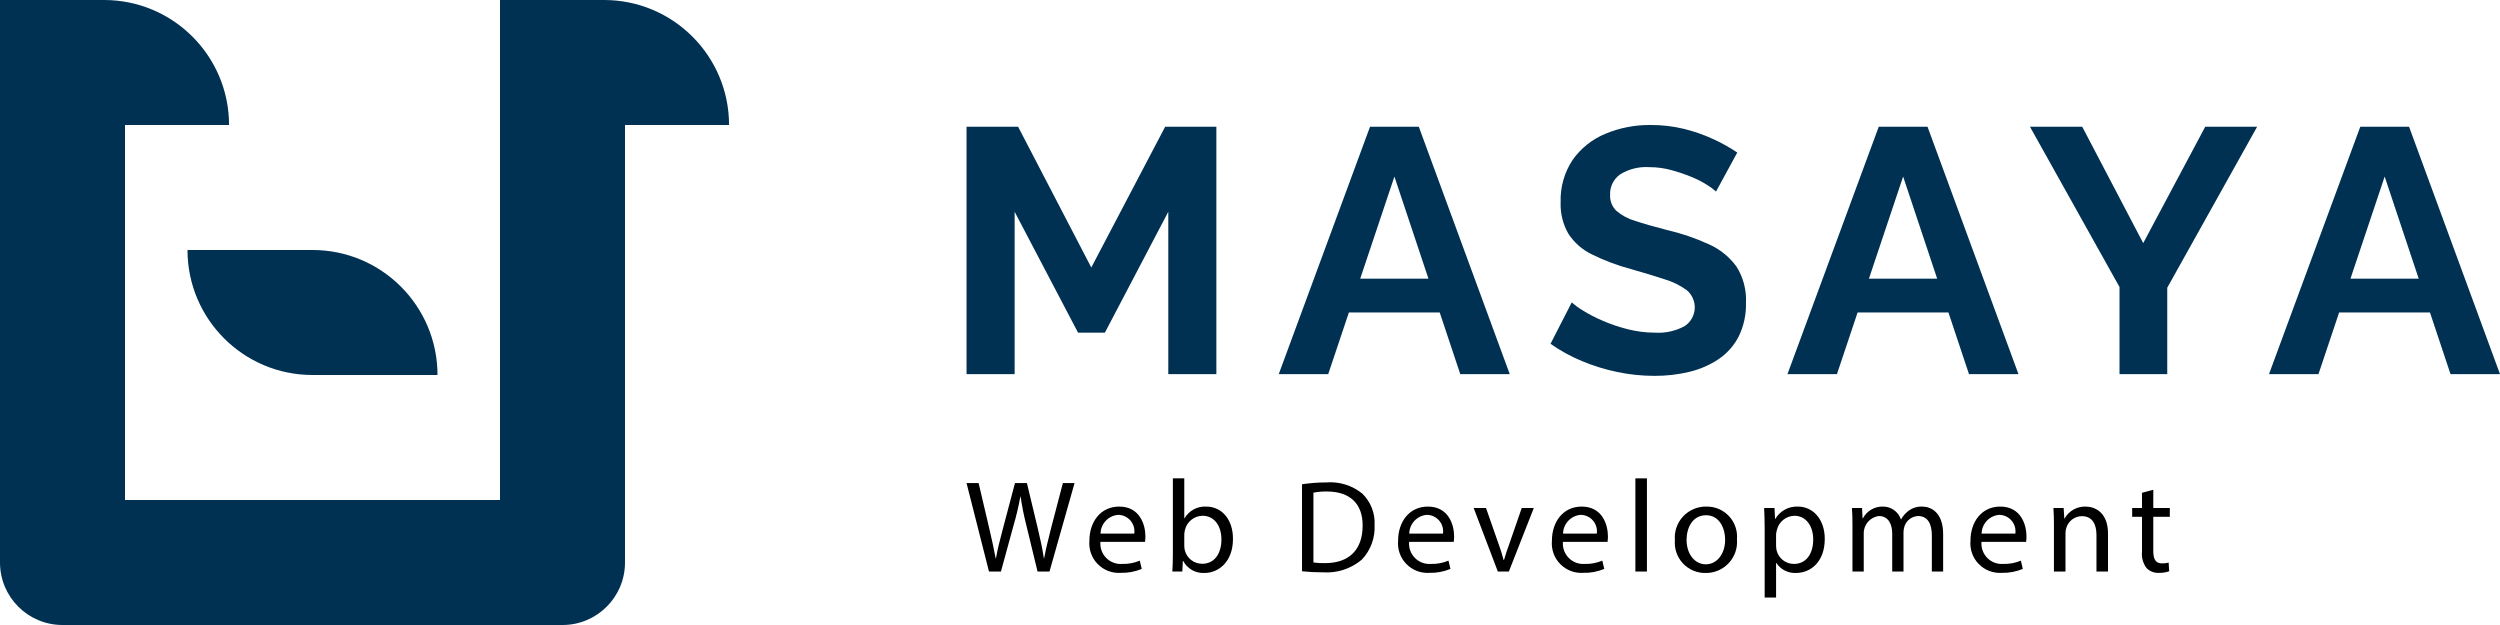
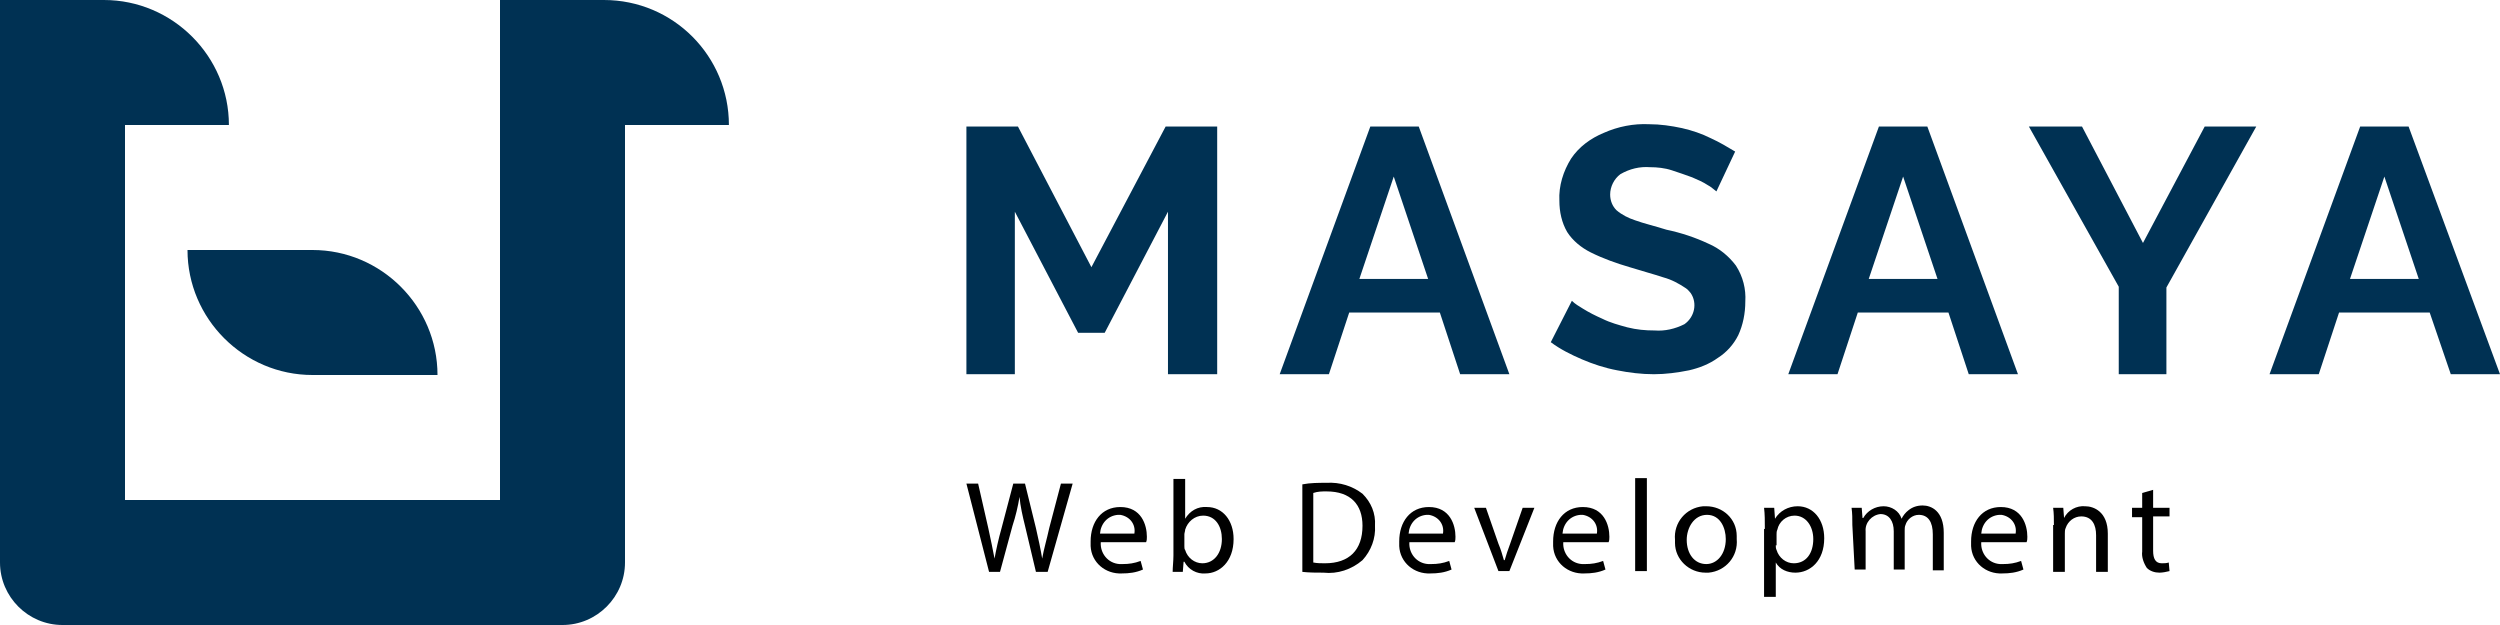
- <svg xmlns="http://www.w3.org/2000/svg" viewBox="0 0 320 80">
-   <defs>
-     <style>
-       .a {
-         fill: #003153;
-       }
-     </style>
-   </defs>
+ <svg xmlns="http://www.w3.org/2000/svg" version="1.1" id="Layer_1" x="0px" y="0px" viewBox="0 0 320 80" style="enable-background:new 0 0 320 80;" xml:space="preserve">
+   <style type="text/css">
+ 	.st0{fill:#003153;}
+ </style>
  <g>
-     <g>
-       <path class="a" d="M0,0H29.318a0,0,0,0,1,0,0V16a0,0,0,0,1,0,0H16A16,16,0,0,1,0,0V0A0,0,0,0,1,0,0Z" transform="translate(29.3184 16) rotate(180)" />
-       <path class="a" d="M64,0H93.318a0,0,0,0,1,0,0V16a0,0,0,0,1,0,0H80A16,16,0,0,1,64,0V0A0,0,0,0,1,64,0Z" transform="translate(157.3184 16) rotate(180)" />
-       <path class="a" d="M0,0H0A16,16,0,0,1,16,16V64a0,0,0,0,1,0,0H0a0,0,0,0,1,0,0V0A0,0,0,0,1,0,0Z" />
-       <path class="a" d="M64,0h0A16,16,0,0,1,80,16V64a0,0,0,0,1,0,0H64a0,0,0,0,1,0,0V0A0,0,0,0,1,64,0Z" />
-       <path class="a" d="M24,32H40A16,16,0,0,1,56,48v0a0,0,0,0,1,0,0H40A16,16,0,0,1,24,32v0A0,0,0,0,1,24,32Z" transform="translate(80 80) rotate(-180)" />
-       <path class="a" d="M32,32h8a8,8,0,0,1,8,8v64a8,8,0,0,1-8,8H32a0,0,0,0,1,0,0V32A0,0,0,0,1,32,32Z" transform="translate(112 32) rotate(90)" />
-     </g>
+     <path class="st0" d="M40,48h16c0-8.8-7.2-16-16-16H24C24,40.8,31.2,48,40,48z M77.3,0H64v64H16V16h13.3c0-8.8-7.2-16-16-16H0v72   c0,4.4,3.6,8,8,8h64c4.4,0,8-3.6,8-8V16h13.3C93.3,7.2,86.2,0,77.3,0z" />
    <g>
      <g>
-         <path class="a" d="M149.541,47.889V27.105l-8.117,15.476h-3.434l-8.117-15.476v20.783h-6.155V16.223h6.601l9.366,18.018L149.139,16.223h6.556v31.666Z" />
-         <path class="a" d="M175.363,16.223h6.244l11.641,31.666h-6.333l-2.631-7.894H172.657l-2.645,7.894h-6.333Zm7.478,19.445-4.356-13.068L174.107,35.668Z" />
-         <path class="a" d="M219.651,24.518a7.658,7.658,0,0,0-1.137-.847,12.626,12.626,0,0,0-2.007-1.026,21.704,21.704,0,0,0-2.564-.87,10.6,10.6,0,0,0-2.81-.379,6.337,6.337,0,0,0-3.769.932,3.058,3.058,0,0,0-1.271,2.617,2.667,2.667,0,0,0,.803,2.042,6.491,6.491,0,0,0,2.408,1.287q1.606.533,4.014,1.153a28.232,28.232,0,0,1,5.419,1.842,8.74,8.74,0,0,1,3.523,2.841,7.935,7.935,0,0,1,1.226,4.637,9.259,9.259,0,0,1-.936,4.327,7.767,7.767,0,0,1-2.587,2.907,11.534,11.534,0,0,1-3.746,1.62,18.854,18.854,0,0,1-4.46.51,23.223,23.223,0,0,1-4.728-.491,24.783,24.783,0,0,1-4.549-1.405,20.808,20.808,0,0,1-4.014-2.208l2.721-5.307a8.78,8.78,0,0,0,1.427,1.048,19.118,19.118,0,0,0,2.498,1.293,20.778,20.778,0,0,0,3.211,1.093,14.118,14.118,0,0,0,3.523.446,7.015,7.015,0,0,0,3.791-.838,2.875,2.875,0,0,0,.268-4.602,9.465,9.465,0,0,0-2.854-1.399q-1.829-.6-4.326-1.31a26.574,26.574,0,0,1-4.995-1.888,7.375,7.375,0,0,1-2.988-2.643,7.514,7.514,0,0,1-.981-3.997,9.254,9.254,0,0,1,1.539-5.44,9.589,9.589,0,0,1,4.17-3.331A14.622,14.622,0,0,1,211.311,16a17.53,17.53,0,0,1,4.215.491,20.798,20.798,0,0,1,3.724,1.293,22.001,22.001,0,0,1,3.122,1.739Z" />
-         <path class="a" d="M240.479,16.223h6.244l11.641,31.666h-6.333l-2.631-7.894H237.773l-2.645,7.894h-6.333Zm7.478,19.445-4.356-13.068-4.378,13.068Z" />
-         <path class="a" d="M266.526,16.223l7.805,14.896L282.269,16.223h6.645L277.408,36.828V47.889h-6.11V36.739L259.836,16.223Z" />
-         <path class="a" d="M302.116,16.223h6.244L320,47.889h-6.333l-2.631-7.894H299.409l-2.645,7.894h-6.333Zm7.478,19.445-4.356-13.068-4.378,13.068Z" />
+         <path class="st0" d="M149.5,47.9V27.1l-8.1,15.5H138l-8.1-15.5v20.8h-6.2V16.2h6.6l9.4,18l9.5-18h6.6v31.7L149.5,47.9z" />
+         <path class="st0" d="M175.4,16.2h6.2l11.6,31.7h-6.3l-2.6-7.9h-11.6l-2.6,7.9h-6.3L175.4,16.2z M182.8,35.7l-4.4-13.1l-4.4,13.1     L182.8,35.7z" />
+         <path class="st0" d="M219.7,24.5c-0.4-0.3-0.7-0.6-1.1-0.8c-0.6-0.4-1.3-0.7-2-1c-0.8-0.3-1.7-0.6-2.6-0.9     c-0.9-0.3-1.9-0.4-2.8-0.4c-1.3-0.1-2.6,0.2-3.8,0.9c-0.8,0.6-1.3,1.6-1.3,2.6c0,0.8,0.3,1.5,0.8,2c0.7,0.6,1.5,1,2.4,1.3     c1.1,0.4,2.4,0.7,4,1.2c1.9,0.4,3.7,1,5.4,1.8c1.4,0.6,2.6,1.6,3.5,2.8c0.9,1.4,1.3,3,1.2,4.6c0,1.5-0.3,3-0.9,4.3     c-0.6,1.2-1.5,2.2-2.6,2.9c-1.1,0.8-2.4,1.3-3.7,1.6c-1.5,0.3-3,0.5-4.5,0.5c-1.6,0-3.2-0.2-4.7-0.5c-1.6-0.3-3.1-0.8-4.5-1.4     c-1.4-0.6-2.8-1.3-4-2.2l2.7-5.3c0.4,0.4,0.9,0.7,1.4,1c0.8,0.5,1.6,0.9,2.5,1.3c1,0.5,2.1,0.8,3.2,1.1c1.2,0.3,2.3,0.4,3.5,0.4     c1.3,0.1,2.6-0.2,3.8-0.8c1.3-0.9,1.7-2.7,0.8-4c-0.2-0.2-0.3-0.4-0.6-0.6c-0.9-0.6-1.8-1.1-2.9-1.4c-1.2-0.4-2.7-0.8-4.3-1.3     c-1.7-0.5-3.4-1.1-5-1.9c-1.2-0.6-2.3-1.5-3-2.6c-0.7-1.2-1-2.6-1-4c-0.1-1.9,0.5-3.8,1.5-5.4c1-1.5,2.5-2.6,4.2-3.3     c1.8-0.8,3.8-1.2,5.8-1.1c1.4,0,2.8,0.2,4.2,0.5c1.3,0.3,2.5,0.7,3.7,1.3c1.1,0.5,2.1,1.1,3.1,1.7L219.7,24.5z" />
+         <path class="st0" d="M240.5,16.2h6.2l11.6,31.7H252l-2.6-7.9h-11.6l-2.6,7.9h-6.3L240.5,16.2z M248,35.7l-4.4-13.1l-4.4,13.1H248     z" />
+         <path class="st0" d="M266.5,16.2l7.8,14.9l7.9-14.9h6.6l-11.5,20.6v11.1h-6.1V36.7l-11.5-20.5H266.5z" />
+         <path class="st0" d="M302.1,16.2h6.2L320,47.9h-6.3L311,40h-11.6l-2.6,7.9h-6.3L302.1,16.2z M309.6,35.7l-4.4-13.1l-4.4,13.1     H309.6z" />
      </g>
      <g>
-         <path d="M126.59,73.156l-2.872-11.321h1.545l1.344,5.728c.336,1.411.638,2.822.84,3.914h.034c.185-1.125.537-2.469.924-3.93l1.512-5.711h1.529l1.377,5.745c.319,1.344.621,2.688.789,3.88h.034c.235-1.243.554-2.503.907-3.914l1.495-5.711h1.495l-3.208,11.321h-1.529l-1.428-5.896a34.087,34.087,0,0,1-.739-3.695h-.034a35.365,35.365,0,0,1-.873,3.695l-1.613,5.896Z" />
-         <path d="M140.853,69.36a2.604,2.604,0,0,0,2.788,2.822,5.345,5.345,0,0,0,2.251-.42l.252,1.058a6.585,6.585,0,0,1-2.704.504,3.775,3.775,0,0,1-3.998-4.098c0-2.452,1.445-4.384,3.813-4.384,2.654,0,3.359,2.335,3.359,3.83a5.577,5.577,0,0,1-.05.689ZM145.187,68.302A2.105,2.105,0,0,0,143.137,65.9a2.45,2.45,0,0,0-2.268,2.402Z" />
-         <path d="M150.06,73.156c.034-.554.067-1.377.067-2.1V61.23h1.461v5.106h.034a3.028,3.028,0,0,1,2.771-1.495c2.016,0,3.443,1.68,3.427,4.149,0,2.906-1.831,4.35-3.645,4.35a2.896,2.896,0,0,1-2.721-1.529h-.05l-.067,1.344Zm1.529-3.259a2.768,2.768,0,0,0,.067.537,2.281,2.281,0,0,0,2.217,1.73c1.545,0,2.469-1.26,2.469-3.124,0-1.629-.84-3.023-2.419-3.023a2.357,2.357,0,0,0-2.251,1.814,2.913,2.913,0,0,0-.084.605Z" />
-         <path d="M166.658,61.986a20.931,20.931,0,0,1,3.107-.235,6.483,6.483,0,0,1,4.586,1.411,5.214,5.214,0,0,1,1.596,4.065,5.987,5.987,0,0,1-1.629,4.401,6.974,6.974,0,0,1-5.005,1.629,23.588,23.588,0,0,1-2.654-.134Zm1.461,10.011a9.229,9.229,0,0,0,1.478.084c3.124,0,4.821-1.747,4.821-4.804.017-2.671-1.495-4.367-4.586-4.367a8.303,8.303,0,0,0-1.713.151Z" />
-         <path d="M180.366,69.36a2.604,2.604,0,0,0,2.788,2.822,5.345,5.345,0,0,0,2.251-.42l.252,1.058a6.585,6.585,0,0,1-2.704.504,3.775,3.775,0,0,1-3.998-4.098c0-2.452,1.445-4.384,3.813-4.384,2.654,0,3.359,2.335,3.359,3.83a5.577,5.577,0,0,1-.05.689Zm4.334-1.058A2.105,2.105,0,0,0,182.65,65.9,2.45,2.45,0,0,0,180.383,68.302Z" />
-         <path d="M190.211,65.027l1.596,4.569a20.907,20.907,0,0,1,.655,2.083h.05c.185-.672.42-1.344.689-2.083l1.579-4.569H196.325l-3.191,8.13h-1.411L188.632,65.027Z" />
-         <path d="M200.055,69.36a2.604,2.604,0,0,0,2.788,2.822,5.345,5.345,0,0,0,2.251-.42l.252,1.058a6.585,6.585,0,0,1-2.704.504,3.775,3.775,0,0,1-3.998-4.098c0-2.452,1.445-4.384,3.813-4.384,2.654,0,3.359,2.335,3.359,3.83a5.575,5.575,0,0,1-.05.689Zm4.334-1.058A2.105,2.105,0,0,0,202.34,65.9a2.45,2.45,0,0,0-2.268,2.402Z" />
-         <path d="M209.329,61.23H210.807V73.156h-1.478Z" />
-         <path d="M222.331,69.024a3.973,3.973,0,0,1-4.048,4.317,3.865,3.865,0,0,1-3.897-4.182,3.97,3.97,0,0,1,4.031-4.317A3.85,3.85,0,0,1,222.331,69.024Zm-6.45.084c0,1.78,1.025,3.124,2.469,3.124,1.411,0,2.469-1.327,2.469-3.158,0-1.377-.689-3.124-2.436-3.124S215.881,67.563,215.881,69.108Z" />
-         <path d="M225.877,67.68c0-1.041-.034-1.881-.067-2.654h1.327l.067,1.394h.034a3.196,3.196,0,0,1,2.889-1.579c1.965,0,3.443,1.663,3.443,4.132,0,2.923-1.78,4.367-3.695,4.367a2.851,2.851,0,0,1-2.503-1.277h-.034V76.482h-1.461Zm1.461,2.167a3.329,3.329,0,0,0,.067.605,2.281,2.281,0,0,0,2.217,1.73c1.562,0,2.469-1.277,2.469-3.141,0-1.629-.857-3.023-2.419-3.023a2.359,2.359,0,0,0-2.234,1.831,2.397,2.397,0,0,0-.101.605Z" />
-         <path d="M237.116,67.227c0-.84-.017-1.529-.067-2.2h1.293l.067,1.31h.05a2.802,2.802,0,0,1,2.553-1.495,2.403,2.403,0,0,1,2.301,1.629h.034a3.349,3.349,0,0,1,.907-1.058,2.774,2.774,0,0,1,1.797-.571c1.075,0,2.671.705,2.671,3.527v4.787h-1.445V68.554c0-1.562-.571-2.503-1.764-2.503a1.914,1.914,0,0,0-1.747,1.344,2.434,2.434,0,0,0-.118.739v5.022h-1.445V68.285c0-1.293-.571-2.234-1.696-2.234a2.203,2.203,0,0,0-1.948,2.2v4.905h-1.445Z" />
-         <path d="M253.63,69.36a2.604,2.604,0,0,0,2.788,2.822,5.345,5.345,0,0,0,2.251-.42l.252,1.058a6.585,6.585,0,0,1-2.704.504,3.775,3.775,0,0,1-3.998-4.098c0-2.452,1.445-4.384,3.813-4.384,2.654,0,3.359,2.335,3.359,3.83a5.575,5.575,0,0,1-.05.689Zm4.334-1.058A2.105,2.105,0,0,0,255.914,65.9a2.45,2.45,0,0,0-2.268,2.402Z" />
-         <path d="M262.904,67.227c0-.84-.017-1.529-.067-2.2h1.31l.084,1.344h.034a2.99,2.99,0,0,1,2.688-1.529c1.125,0,2.872.672,2.872,3.46v4.854h-1.478V68.47c0-1.31-.487-2.402-1.881-2.402a2.1,2.1,0,0,0-1.982,1.512,2.125,2.125,0,0,0-.101.689v4.888H262.904Z" />
-         <path d="M275.621,62.692v2.335h2.116V66.152h-2.116v4.384c0,1.008.286,1.579,1.109,1.579a3.288,3.288,0,0,0,.857-.101l.067,1.109a3.619,3.619,0,0,1-1.31.202,2.048,2.048,0,0,1-1.596-.621,3.012,3.012,0,0,1-.571-2.116V66.152h-1.26V65.027h1.26V63.078Z" />
+         <path d="M126.6,73.2l-2.9-11.3h1.5l1.3,5.7c0.3,1.4,0.6,2.8,0.8,3.9h0c0.2-1.1,0.5-2.5,0.9-3.9l1.5-5.7h1.5l1.4,5.7     c0.3,1.3,0.6,2.7,0.8,3.9h0c0.2-1.2,0.6-2.5,0.9-3.9l1.5-5.7h1.5l-3.2,11.3h-1.5l-1.4-5.9c-0.3-1.2-0.6-2.5-0.7-3.7h0     c-0.2,1.2-0.5,2.5-0.9,3.7l-1.6,5.9H126.6z" />
+         <path d="M140.9,69.4c-0.1,1.4,0.9,2.7,2.4,2.8c0.1,0,0.3,0,0.4,0c0.8,0,1.5-0.1,2.3-0.4l0.3,1.1c-0.9,0.4-1.8,0.5-2.7,0.5     c-2.1,0.1-3.9-1.4-4-3.5c0-0.2,0-0.4,0-0.6c0-2.5,1.4-4.4,3.8-4.4c2.7,0,3.4,2.3,3.4,3.8c0,0.2,0,0.5-0.1,0.7L140.9,69.4z      M145.2,68.3c0.2-1.2-0.6-2.2-1.8-2.4c-0.1,0-0.2,0-0.3,0c-1.3,0.1-2.2,1.1-2.3,2.4L145.2,68.3z" />
+         <path d="M150.1,73.2c0-0.6,0.1-1.4,0.1-2.1v-9.8h1.5v5.1h0c0.6-1,1.6-1.6,2.8-1.5c2,0,3.4,1.7,3.4,4.1c0,2.9-1.8,4.4-3.6,4.4     c-1.1,0.1-2.2-0.5-2.7-1.5h-0.1l-0.1,1.3L150.1,73.2z M151.6,69.9c0,0.2,0,0.4,0.1,0.5c0.3,1,1.2,1.7,2.2,1.7     c1.5,0,2.5-1.3,2.5-3.1c0-1.6-0.8-3-2.4-3c-1.1,0-2,0.8-2.3,1.8c0,0.2-0.1,0.4-0.1,0.6V69.9z" />
+         <path d="M166.7,62c1-0.2,2.1-0.2,3.1-0.2c1.7-0.1,3.3,0.4,4.6,1.4c1.1,1.1,1.7,2.5,1.6,4.1c0.1,1.6-0.5,3.2-1.6,4.4     c-1.4,1.2-3.2,1.8-5,1.6c-0.9,0-1.8,0-2.7-0.1L166.7,62z M168.1,72c0.5,0.1,1,0.1,1.5,0.1c3.1,0,4.8-1.7,4.8-4.8     c0-2.7-1.5-4.4-4.6-4.4c-0.6,0-1.1,0-1.7,0.2L168.1,72z" />
+         <path d="M180.4,69.4c-0.1,1.4,0.9,2.7,2.4,2.8c0.1,0,0.3,0,0.4,0c0.8,0,1.5-0.1,2.3-0.4l0.3,1.1c-0.9,0.4-1.8,0.5-2.7,0.5     c-2.1,0.1-3.9-1.4-4-3.5c0-0.2,0-0.4,0-0.6c0-2.5,1.4-4.4,3.8-4.4c2.7,0,3.4,2.3,3.4,3.8c0,0.2,0,0.5-0.1,0.7L180.4,69.4z      M184.7,68.3c0.2-1.2-0.6-2.2-1.8-2.4c-0.1,0-0.2,0-0.3,0c-1.3,0.1-2.2,1.1-2.3,2.4L184.7,68.3z" />
+         <path d="M190.2,65l1.6,4.6c0.3,0.7,0.5,1.4,0.7,2.1h0.1c0.2-0.7,0.4-1.3,0.7-2.1l1.6-4.6h1.5l-3.2,8.1h-1.4l-3.1-8.1H190.2z" />
+         <path d="M200.1,69.4c-0.1,1.4,0.9,2.7,2.4,2.8c0.1,0,0.3,0,0.4,0c0.8,0,1.5-0.1,2.3-0.4l0.3,1.1c-0.9,0.4-1.8,0.5-2.7,0.5     c-2.1,0.1-3.9-1.4-4-3.5c0-0.2,0-0.4,0-0.6c0-2.5,1.4-4.4,3.8-4.4c2.7,0,3.4,2.3,3.4,3.8c0,0.2,0,0.5-0.1,0.7L200.1,69.4z      M204.4,68.3c0.2-1.2-0.6-2.2-1.8-2.4c-0.1,0-0.2,0-0.3,0c-1.3,0.1-2.2,1.1-2.3,2.4H204.4z" />
+         <path d="M209.3,61.2h1.5v11.9h-1.5L209.3,61.2z" />
+         <path d="M222.3,69c0.2,2.2-1.4,4.1-3.6,4.3c-0.1,0-0.3,0-0.4,0c-2.1,0-3.9-1.7-3.9-3.8c0-0.1,0-0.2,0-0.4     c-0.2-2.2,1.4-4.1,3.6-4.3c0.1,0,0.3,0,0.4,0c2.1,0,3.9,1.6,3.9,3.8C222.3,68.7,222.3,68.9,222.3,69z M215.9,69.1     c0,1.8,1,3.1,2.5,3.1c1.4,0,2.5-1.3,2.5-3.2c0-1.4-0.7-3.1-2.4-3.1S215.9,67.6,215.9,69.1L215.9,69.1z" />
+         <path d="M225.9,67.7c0-1,0-1.9-0.1-2.7h1.3l0.1,1.4h0c0.6-1,1.7-1.6,2.9-1.6c2,0,3.4,1.7,3.4,4.1c0,2.9-1.8,4.4-3.7,4.4     c-1,0-2-0.4-2.5-1.3h0v4.4h-1.5V67.7z M227.3,69.8c0,0.2,0,0.4,0.1,0.6c0.3,1,1.2,1.7,2.2,1.7c1.6,0,2.5-1.3,2.5-3.1     c0-1.6-0.9-3-2.4-3c-1.1,0-2,0.8-2.2,1.8c-0.1,0.2-0.1,0.4-0.1,0.6V69.8z" />
+         <path d="M237.1,67.2c0-0.8,0-1.5-0.1-2.2h1.3l0.1,1.3h0.1c0.5-0.9,1.5-1.5,2.6-1.5c1,0,2,0.6,2.3,1.6h0c0.2-0.4,0.5-0.8,0.9-1.1     c0.5-0.4,1.1-0.6,1.8-0.6c1.1,0,2.7,0.7,2.7,3.5v4.8h-1.4v-4.6c0-1.6-0.6-2.5-1.8-2.5c-0.8,0-1.5,0.6-1.7,1.3     c-0.1,0.2-0.1,0.5-0.1,0.7v5h-1.4v-4.9c0-1.3-0.6-2.2-1.7-2.2c-1.1,0.1-2,1.1-1.9,2.2v4.9h-1.4L237.1,67.2z" />
+         <path d="M253.6,69.4c-0.1,1.4,0.9,2.7,2.4,2.8c0.1,0,0.3,0,0.4,0c0.8,0,1.5-0.1,2.3-0.4l0.3,1.1c-0.9,0.4-1.8,0.5-2.7,0.5     c-2.1,0.1-3.9-1.4-4-3.5c0-0.2,0-0.4,0-0.6c0-2.5,1.4-4.4,3.8-4.4c2.7,0,3.4,2.3,3.4,3.8c0,0.2,0,0.5-0.1,0.7L253.6,69.4z      M258,68.3c0.2-1.2-0.6-2.2-1.8-2.4c-0.1,0-0.2,0-0.3,0c-1.3,0.1-2.2,1.1-2.3,2.4H258z" />
+         <path d="M262.9,67.2c0-0.8,0-1.5-0.1-2.2h1.3l0.1,1.3h0c0.5-1,1.6-1.6,2.7-1.5c1.1,0,2.9,0.7,2.9,3.5v4.9h-1.5v-4.7     c0-1.3-0.5-2.4-1.9-2.4c-0.9,0-1.7,0.6-2,1.5c-0.1,0.2-0.1,0.5-0.1,0.7v4.9h-1.5V67.2z" />
+         <path d="M275.6,62.7V65h2.1v1.1h-2.1v4.4c0,1,0.3,1.6,1.1,1.6c0.3,0,0.6,0,0.9-0.1l0.1,1.1c-0.4,0.1-0.9,0.2-1.3,0.2     c-0.6,0-1.2-0.2-1.6-0.6c-0.4-0.6-0.7-1.4-0.6-2.1v-4.4h-1.3V65h1.3v-1.9L275.6,62.7z" />
      </g>
    </g>
  </g>
</svg>
